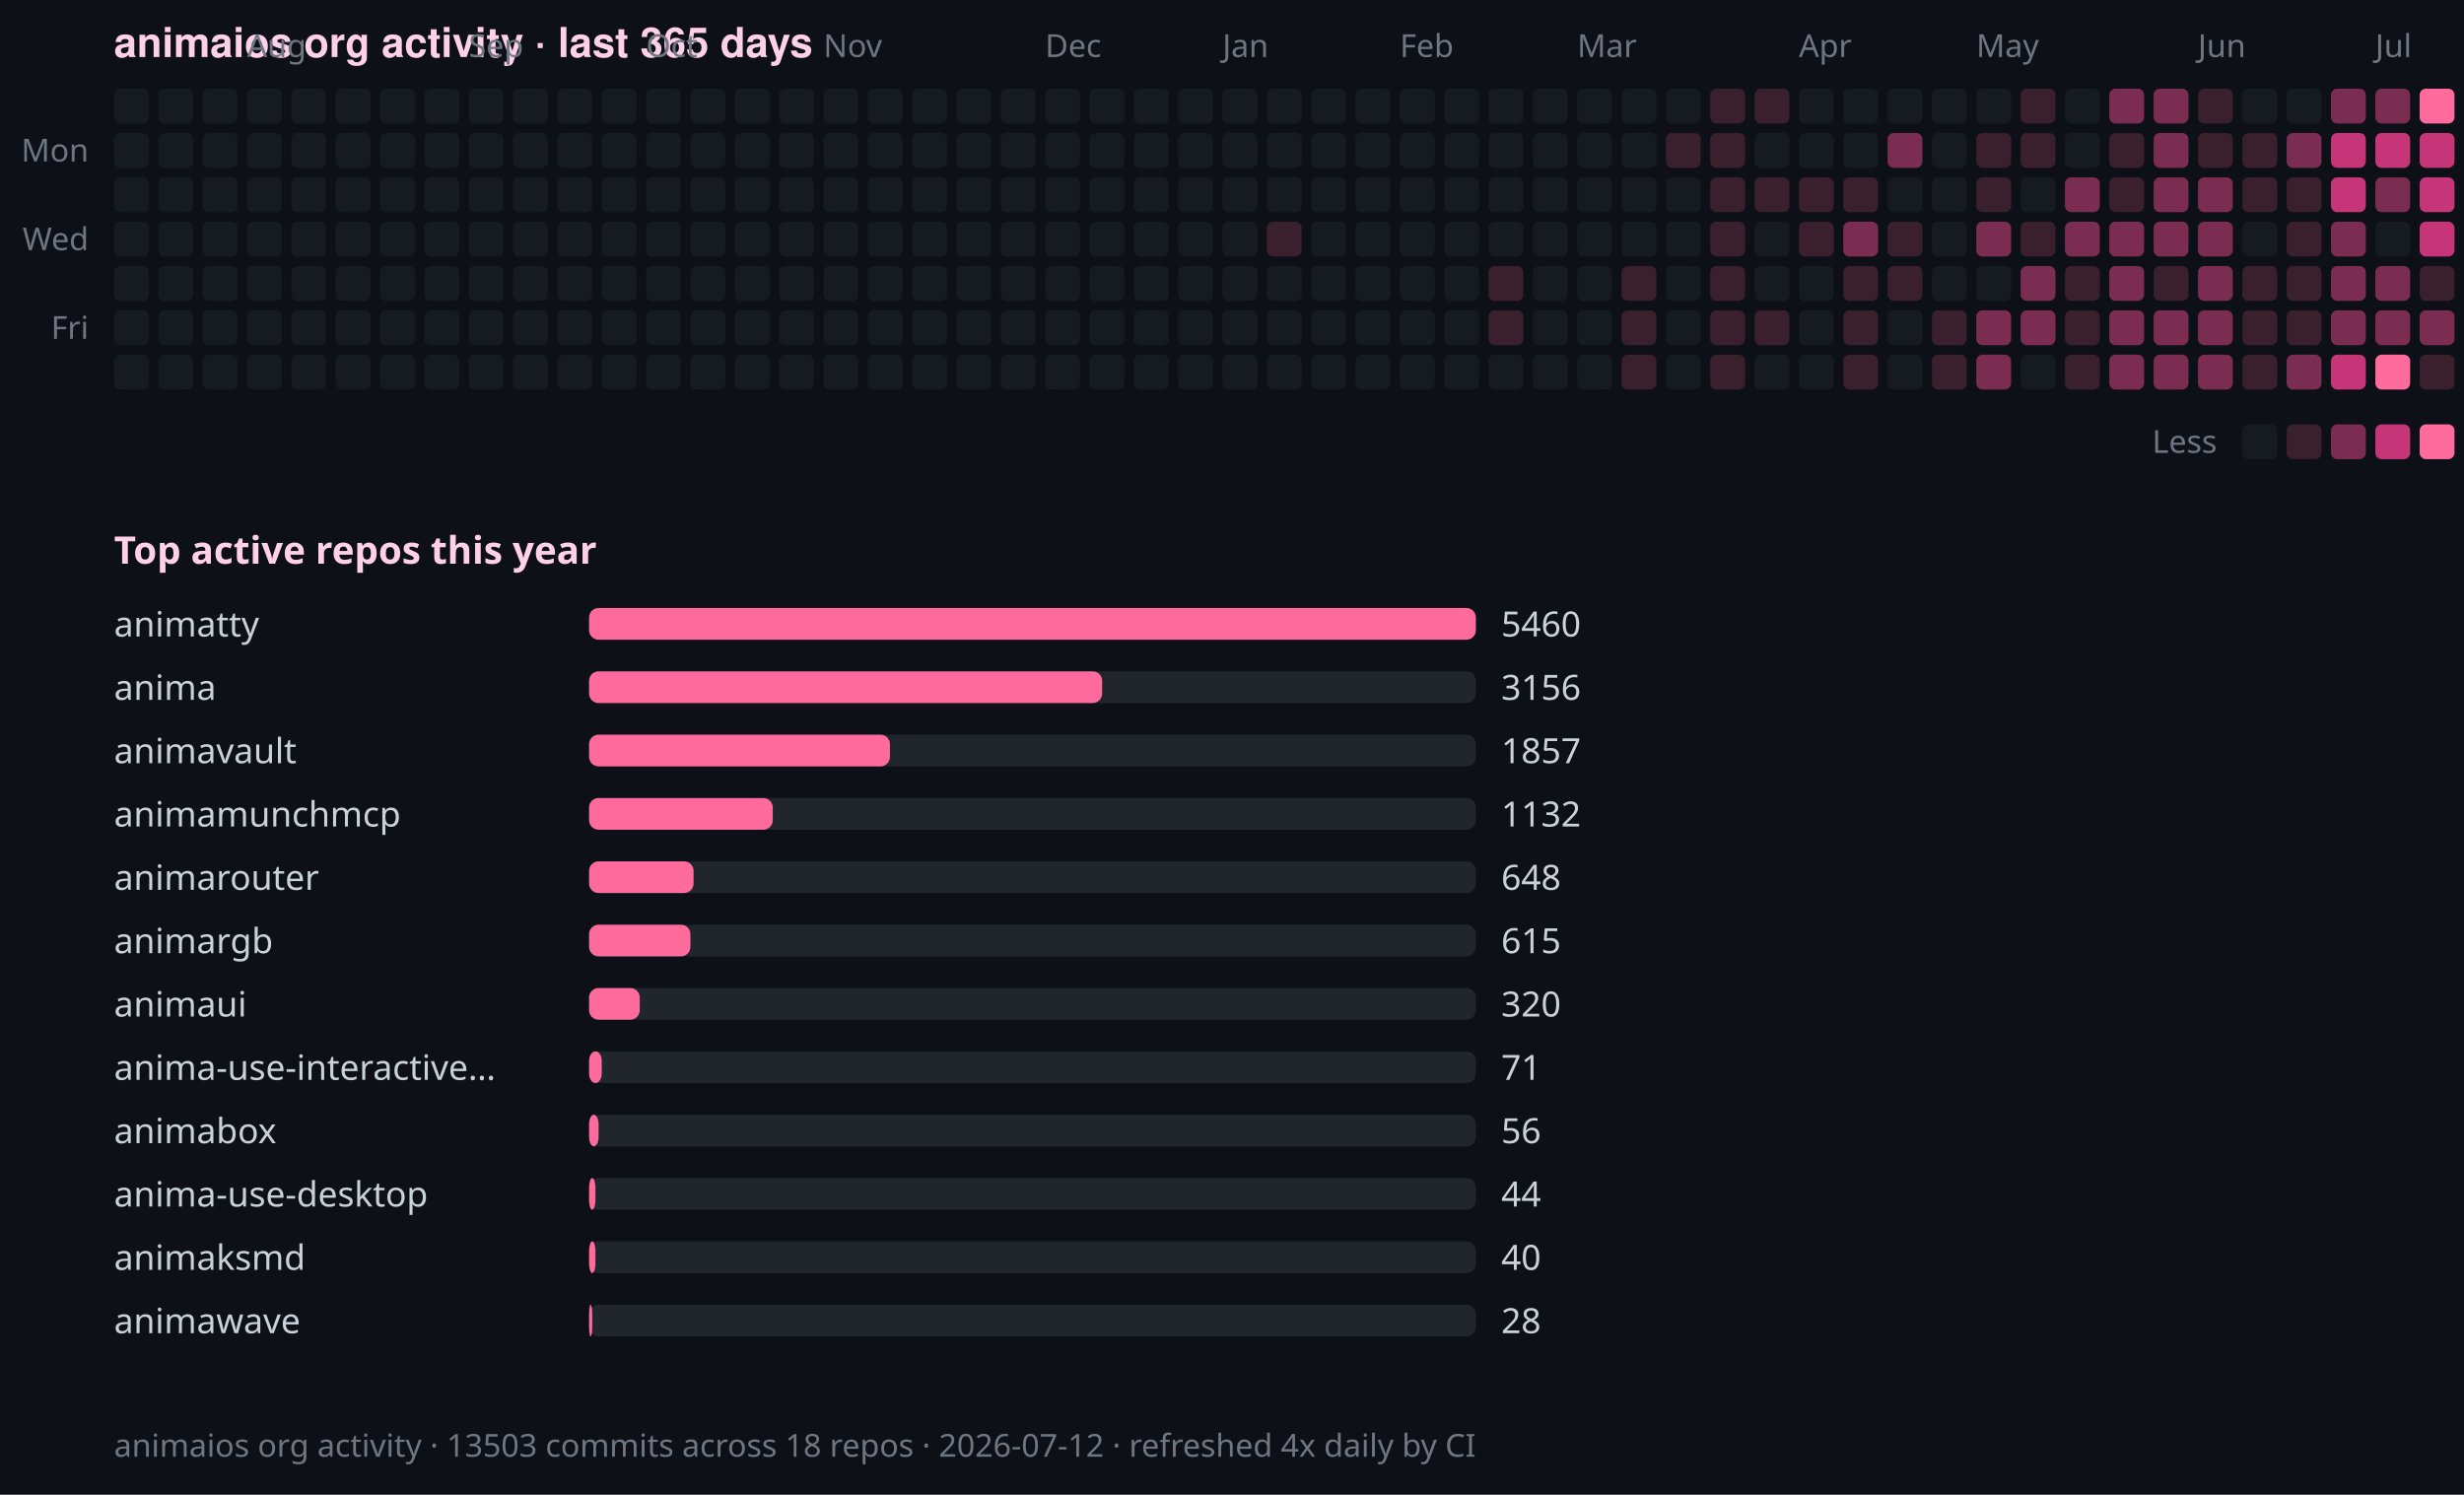
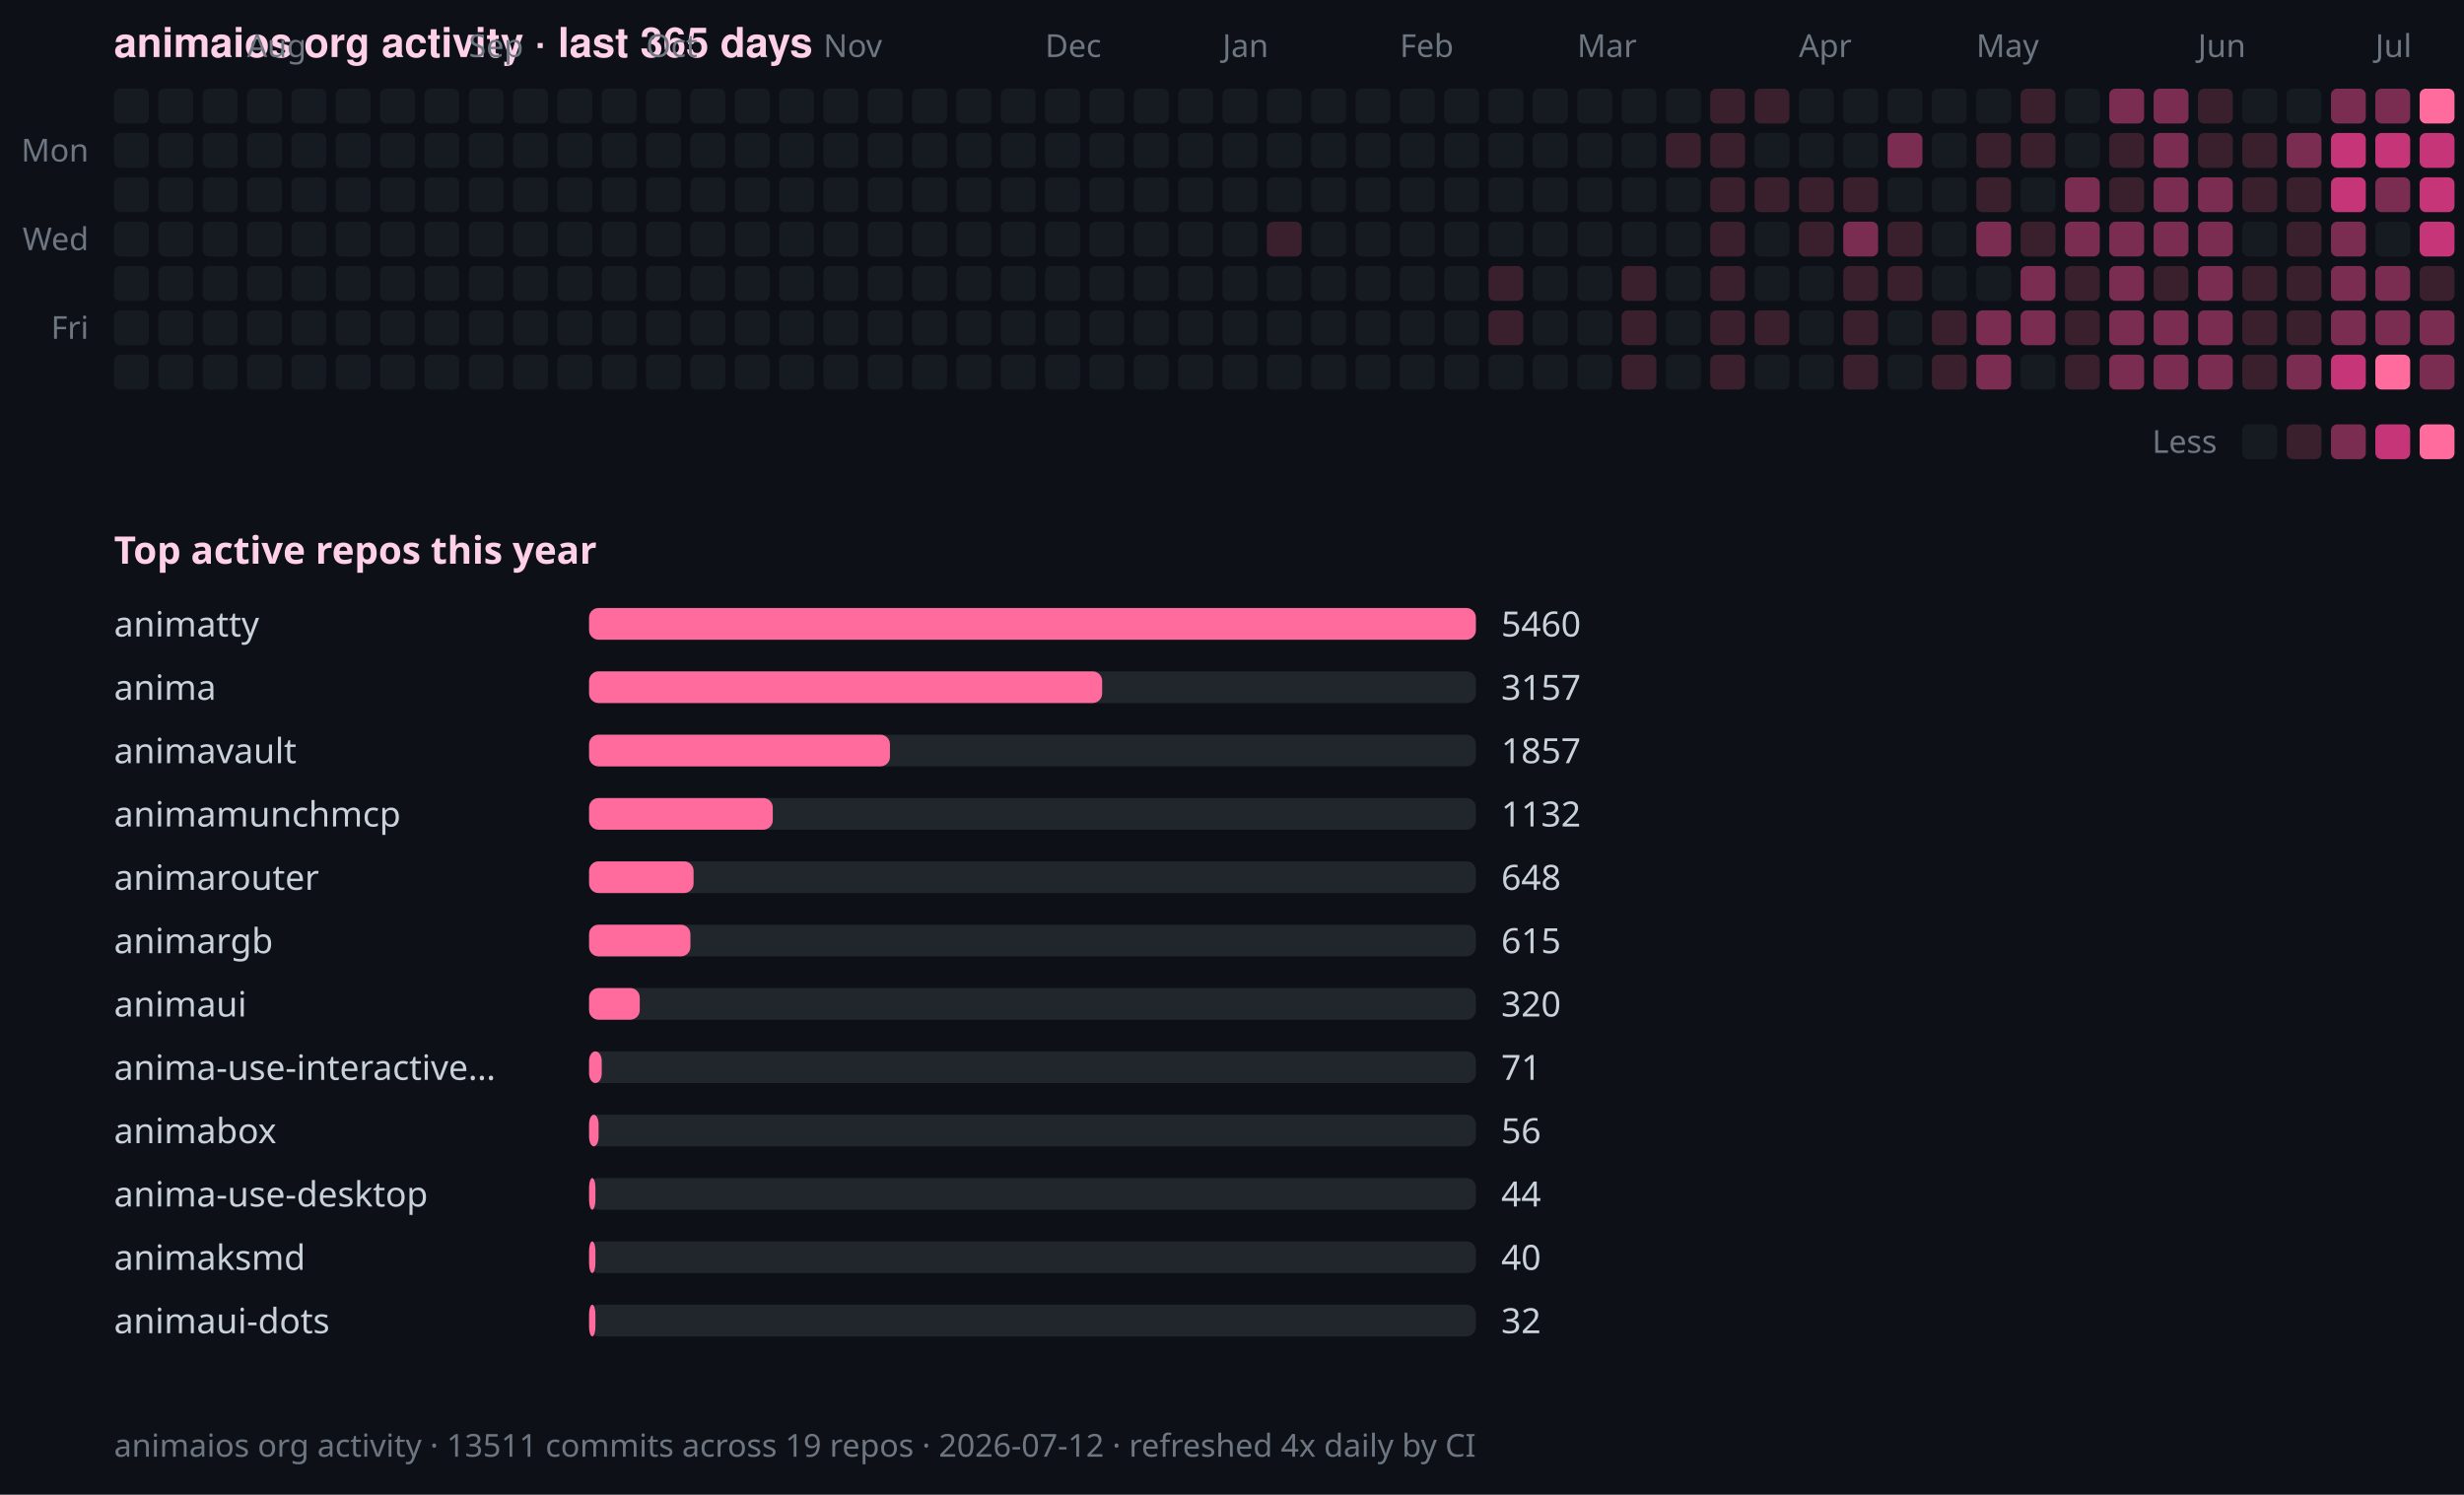
<svg xmlns="http://www.w3.org/2000/svg" width="778" height="472" viewBox="0 0 778 472" role="img" aria-label="animaios org commit activity over the last 365 days">
  <rect width="778" height="472" fill="#0d1117" />
  <text x="36" y="18" fill="#ffd1e8" font-family="-apple-system, BlinkMacSystemFont, 'Segoe UI', Helvetica, Arial, sans-serif" font-size="13" font-weight="600">animaios org activity · last 365 days</text>
  <text x="78" y="18" fill="#6e7681" font-family="ui-sans-serif, system-ui, sans-serif" font-size="10">Aug</text>
  <text x="148" y="18" fill="#6e7681" font-family="ui-sans-serif, system-ui, sans-serif" font-size="10">Sep</text>
  <text x="204" y="18" fill="#6e7681" font-family="ui-sans-serif, system-ui, sans-serif" font-size="10">Oct</text>
  <text x="260" y="18" fill="#6e7681" font-family="ui-sans-serif, system-ui, sans-serif" font-size="10">Nov</text>
  <text x="330" y="18" fill="#6e7681" font-family="ui-sans-serif, system-ui, sans-serif" font-size="10">Dec</text>
  <text x="386" y="18" fill="#6e7681" font-family="ui-sans-serif, system-ui, sans-serif" font-size="10">Jan</text>
  <text x="442" y="18" fill="#6e7681" font-family="ui-sans-serif, system-ui, sans-serif" font-size="10">Feb</text>
  <text x="498" y="18" fill="#6e7681" font-family="ui-sans-serif, system-ui, sans-serif" font-size="10">Mar</text>
  <text x="568" y="18" fill="#6e7681" font-family="ui-sans-serif, system-ui, sans-serif" font-size="10">Apr</text>
  <text x="624" y="18" fill="#6e7681" font-family="ui-sans-serif, system-ui, sans-serif" font-size="10">May</text>
  <text x="694" y="18" fill="#6e7681" font-family="ui-sans-serif, system-ui, sans-serif" font-size="10">Jun</text>
  <text x="750" y="18" fill="#6e7681" font-family="ui-sans-serif, system-ui, sans-serif" font-size="10">Jul</text>
  <text x="28" y="51" text-anchor="end" fill="#6e7681" font-family="ui-sans-serif, system-ui, sans-serif" font-size="10">Mon</text>
  <text x="28" y="79" text-anchor="end" fill="#6e7681" font-family="ui-sans-serif, system-ui, sans-serif" font-size="10">Wed</text>
  <text x="28" y="107" text-anchor="end" fill="#6e7681" font-family="ui-sans-serif, system-ui, sans-serif" font-size="10">Fri</text>
  <rect x="36" y="28" width="11" height="11" rx="2" ry="2" fill="#161b22" />
  <rect x="50" y="28" width="11" height="11" rx="2" ry="2" fill="#161b22" />
  <rect x="64" y="28" width="11" height="11" rx="2" ry="2" fill="#161b22" />
  <rect x="78" y="28" width="11" height="11" rx="2" ry="2" fill="#161b22" />
  <rect x="92" y="28" width="11" height="11" rx="2" ry="2" fill="#161b22" />
  <rect x="106" y="28" width="11" height="11" rx="2" ry="2" fill="#161b22" />
  <rect x="120" y="28" width="11" height="11" rx="2" ry="2" fill="#161b22" />
  <rect x="134" y="28" width="11" height="11" rx="2" ry="2" fill="#161b22" />
  <rect x="148" y="28" width="11" height="11" rx="2" ry="2" fill="#161b22" />
  <rect x="162" y="28" width="11" height="11" rx="2" ry="2" fill="#161b22" />
  <rect x="176" y="28" width="11" height="11" rx="2" ry="2" fill="#161b22" />
  <rect x="190" y="28" width="11" height="11" rx="2" ry="2" fill="#161b22" />
  <rect x="204" y="28" width="11" height="11" rx="2" ry="2" fill="#161b22" />
  <rect x="218" y="28" width="11" height="11" rx="2" ry="2" fill="#161b22" />
  <rect x="232" y="28" width="11" height="11" rx="2" ry="2" fill="#161b22" />
  <rect x="246" y="28" width="11" height="11" rx="2" ry="2" fill="#161b22" />
  <rect x="260" y="28" width="11" height="11" rx="2" ry="2" fill="#161b22" />
  <rect x="274" y="28" width="11" height="11" rx="2" ry="2" fill="#161b22" />
  <rect x="288" y="28" width="11" height="11" rx="2" ry="2" fill="#161b22" />
  <rect x="302" y="28" width="11" height="11" rx="2" ry="2" fill="#161b22" />
  <rect x="316" y="28" width="11" height="11" rx="2" ry="2" fill="#161b22" />
  <rect x="330" y="28" width="11" height="11" rx="2" ry="2" fill="#161b22" />
  <rect x="344" y="28" width="11" height="11" rx="2" ry="2" fill="#161b22" />
  <rect x="358" y="28" width="11" height="11" rx="2" ry="2" fill="#161b22" />
  <rect x="372" y="28" width="11" height="11" rx="2" ry="2" fill="#161b22" />
  <rect x="386" y="28" width="11" height="11" rx="2" ry="2" fill="#161b22" />
  <rect x="400" y="28" width="11" height="11" rx="2" ry="2" fill="#161b22" />
  <rect x="414" y="28" width="11" height="11" rx="2" ry="2" fill="#161b22" />
  <rect x="428" y="28" width="11" height="11" rx="2" ry="2" fill="#161b22" />
  <rect x="442" y="28" width="11" height="11" rx="2" ry="2" fill="#161b22" />
  <rect x="456" y="28" width="11" height="11" rx="2" ry="2" fill="#161b22" />
  <rect x="470" y="28" width="11" height="11" rx="2" ry="2" fill="#161b22" />
  <rect x="484" y="28" width="11" height="11" rx="2" ry="2" fill="#161b22" />
  <rect x="498" y="28" width="11" height="11" rx="2" ry="2" fill="#161b22" />
  <rect x="512" y="28" width="11" height="11" rx="2" ry="2" fill="#161b22" />
  <rect x="526" y="28" width="11" height="11" rx="2" ry="2" fill="#161b22" />
  <rect x="540" y="28" width="11" height="11" rx="2" ry="2" fill="#3a1f2d" />
  <rect x="554" y="28" width="11" height="11" rx="2" ry="2" fill="#3a1f2d" />
  <rect x="568" y="28" width="11" height="11" rx="2" ry="2" fill="#161b22" />
  <rect x="582" y="28" width="11" height="11" rx="2" ry="2" fill="#161b22" />
  <rect x="596" y="28" width="11" height="11" rx="2" ry="2" fill="#161b22" />
  <rect x="610" y="28" width="11" height="11" rx="2" ry="2" fill="#161b22" />
  <rect x="624" y="28" width="11" height="11" rx="2" ry="2" fill="#161b22" />
  <rect x="638" y="28" width="11" height="11" rx="2" ry="2" fill="#3a1f2d" />
  <rect x="652" y="28" width="11" height="11" rx="2" ry="2" fill="#161b22" />
  <rect x="666" y="28" width="11" height="11" rx="2" ry="2" fill="#7a2d51" />
  <rect x="680" y="28" width="11" height="11" rx="2" ry="2" fill="#7a2d51" />
  <rect x="694" y="28" width="11" height="11" rx="2" ry="2" fill="#3a1f2d" />
  <rect x="708" y="28" width="11" height="11" rx="2" ry="2" fill="#161b22" />
  <rect x="722" y="28" width="11" height="11" rx="2" ry="2" fill="#161b22" />
  <rect x="736" y="28" width="11" height="11" rx="2" ry="2" fill="#7a2d51" />
  <rect x="750" y="28" width="11" height="11" rx="2" ry="2" fill="#7a2d51" />
  <rect x="764" y="28" width="11" height="11" rx="2" ry="2" fill="#ff6b9d" />
  <rect x="36" y="42" width="11" height="11" rx="2" ry="2" fill="#161b22" />
  <rect x="50" y="42" width="11" height="11" rx="2" ry="2" fill="#161b22" />
  <rect x="64" y="42" width="11" height="11" rx="2" ry="2" fill="#161b22" />
  <rect x="78" y="42" width="11" height="11" rx="2" ry="2" fill="#161b22" />
  <rect x="92" y="42" width="11" height="11" rx="2" ry="2" fill="#161b22" />
  <rect x="106" y="42" width="11" height="11" rx="2" ry="2" fill="#161b22" />
  <rect x="120" y="42" width="11" height="11" rx="2" ry="2" fill="#161b22" />
  <rect x="134" y="42" width="11" height="11" rx="2" ry="2" fill="#161b22" />
  <rect x="148" y="42" width="11" height="11" rx="2" ry="2" fill="#161b22" />
  <rect x="162" y="42" width="11" height="11" rx="2" ry="2" fill="#161b22" />
  <rect x="176" y="42" width="11" height="11" rx="2" ry="2" fill="#161b22" />
  <rect x="190" y="42" width="11" height="11" rx="2" ry="2" fill="#161b22" />
  <rect x="204" y="42" width="11" height="11" rx="2" ry="2" fill="#161b22" />
  <rect x="218" y="42" width="11" height="11" rx="2" ry="2" fill="#161b22" />
  <rect x="232" y="42" width="11" height="11" rx="2" ry="2" fill="#161b22" />
  <rect x="246" y="42" width="11" height="11" rx="2" ry="2" fill="#161b22" />
  <rect x="260" y="42" width="11" height="11" rx="2" ry="2" fill="#161b22" />
  <rect x="274" y="42" width="11" height="11" rx="2" ry="2" fill="#161b22" />
  <rect x="288" y="42" width="11" height="11" rx="2" ry="2" fill="#161b22" />
  <rect x="302" y="42" width="11" height="11" rx="2" ry="2" fill="#161b22" />
  <rect x="316" y="42" width="11" height="11" rx="2" ry="2" fill="#161b22" />
  <rect x="330" y="42" width="11" height="11" rx="2" ry="2" fill="#161b22" />
  <rect x="344" y="42" width="11" height="11" rx="2" ry="2" fill="#161b22" />
  <rect x="358" y="42" width="11" height="11" rx="2" ry="2" fill="#161b22" />
  <rect x="372" y="42" width="11" height="11" rx="2" ry="2" fill="#161b22" />
  <rect x="386" y="42" width="11" height="11" rx="2" ry="2" fill="#161b22" />
  <rect x="400" y="42" width="11" height="11" rx="2" ry="2" fill="#161b22" />
  <rect x="414" y="42" width="11" height="11" rx="2" ry="2" fill="#161b22" />
  <rect x="428" y="42" width="11" height="11" rx="2" ry="2" fill="#161b22" />
  <rect x="442" y="42" width="11" height="11" rx="2" ry="2" fill="#161b22" />
  <rect x="456" y="42" width="11" height="11" rx="2" ry="2" fill="#161b22" />
  <rect x="470" y="42" width="11" height="11" rx="2" ry="2" fill="#161b22" />
  <rect x="484" y="42" width="11" height="11" rx="2" ry="2" fill="#161b22" />
  <rect x="498" y="42" width="11" height="11" rx="2" ry="2" fill="#161b22" />
  <rect x="512" y="42" width="11" height="11" rx="2" ry="2" fill="#161b22" />
  <rect x="526" y="42" width="11" height="11" rx="2" ry="2" fill="#3a1f2d" />
  <rect x="540" y="42" width="11" height="11" rx="2" ry="2" fill="#3a1f2d" />
  <rect x="554" y="42" width="11" height="11" rx="2" ry="2" fill="#161b22" />
  <rect x="568" y="42" width="11" height="11" rx="2" ry="2" fill="#161b22" />
  <rect x="582" y="42" width="11" height="11" rx="2" ry="2" fill="#161b22" />
  <rect x="596" y="42" width="11" height="11" rx="2" ry="2" fill="#7a2d51" />
  <rect x="610" y="42" width="11" height="11" rx="2" ry="2" fill="#161b22" />
  <rect x="624" y="42" width="11" height="11" rx="2" ry="2" fill="#3a1f2d" />
  <rect x="638" y="42" width="11" height="11" rx="2" ry="2" fill="#3a1f2d" />
  <rect x="652" y="42" width="11" height="11" rx="2" ry="2" fill="#161b22" />
  <rect x="666" y="42" width="11" height="11" rx="2" ry="2" fill="#3a1f2d" />
  <rect x="680" y="42" width="11" height="11" rx="2" ry="2" fill="#7a2d51" />
  <rect x="694" y="42" width="11" height="11" rx="2" ry="2" fill="#3a1f2d" />
  <rect x="708" y="42" width="11" height="11" rx="2" ry="2" fill="#3a1f2d" />
  <rect x="722" y="42" width="11" height="11" rx="2" ry="2" fill="#7a2d51" />
  <rect x="736" y="42" width="11" height="11" rx="2" ry="2" fill="#c63578" />
  <rect x="750" y="42" width="11" height="11" rx="2" ry="2" fill="#c63578" />
  <rect x="764" y="42" width="11" height="11" rx="2" ry="2" fill="#c63578" />
  <rect x="36" y="56" width="11" height="11" rx="2" ry="2" fill="#161b22" />
  <rect x="50" y="56" width="11" height="11" rx="2" ry="2" fill="#161b22" />
  <rect x="64" y="56" width="11" height="11" rx="2" ry="2" fill="#161b22" />
  <rect x="78" y="56" width="11" height="11" rx="2" ry="2" fill="#161b22" />
  <rect x="92" y="56" width="11" height="11" rx="2" ry="2" fill="#161b22" />
  <rect x="106" y="56" width="11" height="11" rx="2" ry="2" fill="#161b22" />
  <rect x="120" y="56" width="11" height="11" rx="2" ry="2" fill="#161b22" />
  <rect x="134" y="56" width="11" height="11" rx="2" ry="2" fill="#161b22" />
  <rect x="148" y="56" width="11" height="11" rx="2" ry="2" fill="#161b22" />
  <rect x="162" y="56" width="11" height="11" rx="2" ry="2" fill="#161b22" />
  <rect x="176" y="56" width="11" height="11" rx="2" ry="2" fill="#161b22" />
  <rect x="190" y="56" width="11" height="11" rx="2" ry="2" fill="#161b22" />
  <rect x="204" y="56" width="11" height="11" rx="2" ry="2" fill="#161b22" />
  <rect x="218" y="56" width="11" height="11" rx="2" ry="2" fill="#161b22" />
  <rect x="232" y="56" width="11" height="11" rx="2" ry="2" fill="#161b22" />
  <rect x="246" y="56" width="11" height="11" rx="2" ry="2" fill="#161b22" />
  <rect x="260" y="56" width="11" height="11" rx="2" ry="2" fill="#161b22" />
  <rect x="274" y="56" width="11" height="11" rx="2" ry="2" fill="#161b22" />
  <rect x="288" y="56" width="11" height="11" rx="2" ry="2" fill="#161b22" />
  <rect x="302" y="56" width="11" height="11" rx="2" ry="2" fill="#161b22" />
  <rect x="316" y="56" width="11" height="11" rx="2" ry="2" fill="#161b22" />
  <rect x="330" y="56" width="11" height="11" rx="2" ry="2" fill="#161b22" />
  <rect x="344" y="56" width="11" height="11" rx="2" ry="2" fill="#161b22" />
  <rect x="358" y="56" width="11" height="11" rx="2" ry="2" fill="#161b22" />
  <rect x="372" y="56" width="11" height="11" rx="2" ry="2" fill="#161b22" />
  <rect x="386" y="56" width="11" height="11" rx="2" ry="2" fill="#161b22" />
  <rect x="400" y="56" width="11" height="11" rx="2" ry="2" fill="#161b22" />
  <rect x="414" y="56" width="11" height="11" rx="2" ry="2" fill="#161b22" />
  <rect x="428" y="56" width="11" height="11" rx="2" ry="2" fill="#161b22" />
  <rect x="442" y="56" width="11" height="11" rx="2" ry="2" fill="#161b22" />
  <rect x="456" y="56" width="11" height="11" rx="2" ry="2" fill="#161b22" />
  <rect x="470" y="56" width="11" height="11" rx="2" ry="2" fill="#161b22" />
  <rect x="484" y="56" width="11" height="11" rx="2" ry="2" fill="#161b22" />
  <rect x="498" y="56" width="11" height="11" rx="2" ry="2" fill="#161b22" />
  <rect x="512" y="56" width="11" height="11" rx="2" ry="2" fill="#161b22" />
  <rect x="526" y="56" width="11" height="11" rx="2" ry="2" fill="#161b22" />
  <rect x="540" y="56" width="11" height="11" rx="2" ry="2" fill="#3a1f2d" />
  <rect x="554" y="56" width="11" height="11" rx="2" ry="2" fill="#3a1f2d" />
  <rect x="568" y="56" width="11" height="11" rx="2" ry="2" fill="#3a1f2d" />
  <rect x="582" y="56" width="11" height="11" rx="2" ry="2" fill="#3a1f2d" />
  <rect x="596" y="56" width="11" height="11" rx="2" ry="2" fill="#161b22" />
  <rect x="610" y="56" width="11" height="11" rx="2" ry="2" fill="#161b22" />
  <rect x="624" y="56" width="11" height="11" rx="2" ry="2" fill="#3a1f2d" />
  <rect x="638" y="56" width="11" height="11" rx="2" ry="2" fill="#161b22" />
  <rect x="652" y="56" width="11" height="11" rx="2" ry="2" fill="#7a2d51" />
  <rect x="666" y="56" width="11" height="11" rx="2" ry="2" fill="#3a1f2d" />
  <rect x="680" y="56" width="11" height="11" rx="2" ry="2" fill="#7a2d51" />
  <rect x="694" y="56" width="11" height="11" rx="2" ry="2" fill="#7a2d51" />
  <rect x="708" y="56" width="11" height="11" rx="2" ry="2" fill="#3a1f2d" />
  <rect x="722" y="56" width="11" height="11" rx="2" ry="2" fill="#3a1f2d" />
  <rect x="736" y="56" width="11" height="11" rx="2" ry="2" fill="#c63578" />
  <rect x="750" y="56" width="11" height="11" rx="2" ry="2" fill="#7a2d51" />
  <rect x="764" y="56" width="11" height="11" rx="2" ry="2" fill="#c63578" />
  <rect x="36" y="70" width="11" height="11" rx="2" ry="2" fill="#161b22" />
  <rect x="50" y="70" width="11" height="11" rx="2" ry="2" fill="#161b22" />
  <rect x="64" y="70" width="11" height="11" rx="2" ry="2" fill="#161b22" />
  <rect x="78" y="70" width="11" height="11" rx="2" ry="2" fill="#161b22" />
  <rect x="92" y="70" width="11" height="11" rx="2" ry="2" fill="#161b22" />
  <rect x="106" y="70" width="11" height="11" rx="2" ry="2" fill="#161b22" />
  <rect x="120" y="70" width="11" height="11" rx="2" ry="2" fill="#161b22" />
  <rect x="134" y="70" width="11" height="11" rx="2" ry="2" fill="#161b22" />
  <rect x="148" y="70" width="11" height="11" rx="2" ry="2" fill="#161b22" />
  <rect x="162" y="70" width="11" height="11" rx="2" ry="2" fill="#161b22" />
  <rect x="176" y="70" width="11" height="11" rx="2" ry="2" fill="#161b22" />
  <rect x="190" y="70" width="11" height="11" rx="2" ry="2" fill="#161b22" />
  <rect x="204" y="70" width="11" height="11" rx="2" ry="2" fill="#161b22" />
  <rect x="218" y="70" width="11" height="11" rx="2" ry="2" fill="#161b22" />
  <rect x="232" y="70" width="11" height="11" rx="2" ry="2" fill="#161b22" />
  <rect x="246" y="70" width="11" height="11" rx="2" ry="2" fill="#161b22" />
  <rect x="260" y="70" width="11" height="11" rx="2" ry="2" fill="#161b22" />
  <rect x="274" y="70" width="11" height="11" rx="2" ry="2" fill="#161b22" />
  <rect x="288" y="70" width="11" height="11" rx="2" ry="2" fill="#161b22" />
  <rect x="302" y="70" width="11" height="11" rx="2" ry="2" fill="#161b22" />
  <rect x="316" y="70" width="11" height="11" rx="2" ry="2" fill="#161b22" />
  <rect x="330" y="70" width="11" height="11" rx="2" ry="2" fill="#161b22" />
  <rect x="344" y="70" width="11" height="11" rx="2" ry="2" fill="#161b22" />
  <rect x="358" y="70" width="11" height="11" rx="2" ry="2" fill="#161b22" />
  <rect x="372" y="70" width="11" height="11" rx="2" ry="2" fill="#161b22" />
  <rect x="386" y="70" width="11" height="11" rx="2" ry="2" fill="#161b22" />
  <rect x="400" y="70" width="11" height="11" rx="2" ry="2" fill="#3a1f2d" />
  <rect x="414" y="70" width="11" height="11" rx="2" ry="2" fill="#161b22" />
  <rect x="428" y="70" width="11" height="11" rx="2" ry="2" fill="#161b22" />
  <rect x="442" y="70" width="11" height="11" rx="2" ry="2" fill="#161b22" />
  <rect x="456" y="70" width="11" height="11" rx="2" ry="2" fill="#161b22" />
  <rect x="470" y="70" width="11" height="11" rx="2" ry="2" fill="#161b22" />
  <rect x="484" y="70" width="11" height="11" rx="2" ry="2" fill="#161b22" />
  <rect x="498" y="70" width="11" height="11" rx="2" ry="2" fill="#161b22" />
  <rect x="512" y="70" width="11" height="11" rx="2" ry="2" fill="#161b22" />
  <rect x="526" y="70" width="11" height="11" rx="2" ry="2" fill="#161b22" />
  <rect x="540" y="70" width="11" height="11" rx="2" ry="2" fill="#3a1f2d" />
  <rect x="554" y="70" width="11" height="11" rx="2" ry="2" fill="#161b22" />
  <rect x="568" y="70" width="11" height="11" rx="2" ry="2" fill="#3a1f2d" />
  <rect x="582" y="70" width="11" height="11" rx="2" ry="2" fill="#7a2d51" />
  <rect x="596" y="70" width="11" height="11" rx="2" ry="2" fill="#3a1f2d" />
  <rect x="610" y="70" width="11" height="11" rx="2" ry="2" fill="#161b22" />
  <rect x="624" y="70" width="11" height="11" rx="2" ry="2" fill="#7a2d51" />
  <rect x="638" y="70" width="11" height="11" rx="2" ry="2" fill="#3a1f2d" />
  <rect x="652" y="70" width="11" height="11" rx="2" ry="2" fill="#7a2d51" />
  <rect x="666" y="70" width="11" height="11" rx="2" ry="2" fill="#7a2d51" />
  <rect x="680" y="70" width="11" height="11" rx="2" ry="2" fill="#7a2d51" />
  <rect x="694" y="70" width="11" height="11" rx="2" ry="2" fill="#7a2d51" />
  <rect x="708" y="70" width="11" height="11" rx="2" ry="2" fill="#161b22" />
  <rect x="722" y="70" width="11" height="11" rx="2" ry="2" fill="#3a1f2d" />
  <rect x="736" y="70" width="11" height="11" rx="2" ry="2" fill="#7a2d51" />
  <rect x="750" y="70" width="11" height="11" rx="2" ry="2" fill="#161b22" />
  <rect x="764" y="70" width="11" height="11" rx="2" ry="2" fill="#c63578" />
  <rect x="36" y="84" width="11" height="11" rx="2" ry="2" fill="#161b22" />
  <rect x="50" y="84" width="11" height="11" rx="2" ry="2" fill="#161b22" />
  <rect x="64" y="84" width="11" height="11" rx="2" ry="2" fill="#161b22" />
  <rect x="78" y="84" width="11" height="11" rx="2" ry="2" fill="#161b22" />
  <rect x="92" y="84" width="11" height="11" rx="2" ry="2" fill="#161b22" />
  <rect x="106" y="84" width="11" height="11" rx="2" ry="2" fill="#161b22" />
  <rect x="120" y="84" width="11" height="11" rx="2" ry="2" fill="#161b22" />
  <rect x="134" y="84" width="11" height="11" rx="2" ry="2" fill="#161b22" />
  <rect x="148" y="84" width="11" height="11" rx="2" ry="2" fill="#161b22" />
  <rect x="162" y="84" width="11" height="11" rx="2" ry="2" fill="#161b22" />
  <rect x="176" y="84" width="11" height="11" rx="2" ry="2" fill="#161b22" />
  <rect x="190" y="84" width="11" height="11" rx="2" ry="2" fill="#161b22" />
  <rect x="204" y="84" width="11" height="11" rx="2" ry="2" fill="#161b22" />
  <rect x="218" y="84" width="11" height="11" rx="2" ry="2" fill="#161b22" />
  <rect x="232" y="84" width="11" height="11" rx="2" ry="2" fill="#161b22" />
  <rect x="246" y="84" width="11" height="11" rx="2" ry="2" fill="#161b22" />
  <rect x="260" y="84" width="11" height="11" rx="2" ry="2" fill="#161b22" />
  <rect x="274" y="84" width="11" height="11" rx="2" ry="2" fill="#161b22" />
  <rect x="288" y="84" width="11" height="11" rx="2" ry="2" fill="#161b22" />
  <rect x="302" y="84" width="11" height="11" rx="2" ry="2" fill="#161b22" />
  <rect x="316" y="84" width="11" height="11" rx="2" ry="2" fill="#161b22" />
  <rect x="330" y="84" width="11" height="11" rx="2" ry="2" fill="#161b22" />
  <rect x="344" y="84" width="11" height="11" rx="2" ry="2" fill="#161b22" />
  <rect x="358" y="84" width="11" height="11" rx="2" ry="2" fill="#161b22" />
  <rect x="372" y="84" width="11" height="11" rx="2" ry="2" fill="#161b22" />
  <rect x="386" y="84" width="11" height="11" rx="2" ry="2" fill="#161b22" />
  <rect x="400" y="84" width="11" height="11" rx="2" ry="2" fill="#161b22" />
  <rect x="414" y="84" width="11" height="11" rx="2" ry="2" fill="#161b22" />
  <rect x="428" y="84" width="11" height="11" rx="2" ry="2" fill="#161b22" />
  <rect x="442" y="84" width="11" height="11" rx="2" ry="2" fill="#161b22" />
  <rect x="456" y="84" width="11" height="11" rx="2" ry="2" fill="#161b22" />
  <rect x="470" y="84" width="11" height="11" rx="2" ry="2" fill="#3a1f2d" />
  <rect x="484" y="84" width="11" height="11" rx="2" ry="2" fill="#161b22" />
  <rect x="498" y="84" width="11" height="11" rx="2" ry="2" fill="#161b22" />
  <rect x="512" y="84" width="11" height="11" rx="2" ry="2" fill="#3a1f2d" />
  <rect x="526" y="84" width="11" height="11" rx="2" ry="2" fill="#161b22" />
  <rect x="540" y="84" width="11" height="11" rx="2" ry="2" fill="#3a1f2d" />
  <rect x="554" y="84" width="11" height="11" rx="2" ry="2" fill="#161b22" />
  <rect x="568" y="84" width="11" height="11" rx="2" ry="2" fill="#161b22" />
  <rect x="582" y="84" width="11" height="11" rx="2" ry="2" fill="#3a1f2d" />
  <rect x="596" y="84" width="11" height="11" rx="2" ry="2" fill="#3a1f2d" />
  <rect x="610" y="84" width="11" height="11" rx="2" ry="2" fill="#161b22" />
  <rect x="624" y="84" width="11" height="11" rx="2" ry="2" fill="#161b22" />
  <rect x="638" y="84" width="11" height="11" rx="2" ry="2" fill="#7a2d51" />
  <rect x="652" y="84" width="11" height="11" rx="2" ry="2" fill="#3a1f2d" />
  <rect x="666" y="84" width="11" height="11" rx="2" ry="2" fill="#7a2d51" />
  <rect x="680" y="84" width="11" height="11" rx="2" ry="2" fill="#3a1f2d" />
  <rect x="694" y="84" width="11" height="11" rx="2" ry="2" fill="#7a2d51" />
  <rect x="708" y="84" width="11" height="11" rx="2" ry="2" fill="#3a1f2d" />
  <rect x="722" y="84" width="11" height="11" rx="2" ry="2" fill="#3a1f2d" />
  <rect x="736" y="84" width="11" height="11" rx="2" ry="2" fill="#7a2d51" />
  <rect x="750" y="84" width="11" height="11" rx="2" ry="2" fill="#7a2d51" />
  <rect x="764" y="84" width="11" height="11" rx="2" ry="2" fill="#3a1f2d" />
  <rect x="36" y="98" width="11" height="11" rx="2" ry="2" fill="#161b22" />
  <rect x="50" y="98" width="11" height="11" rx="2" ry="2" fill="#161b22" />
  <rect x="64" y="98" width="11" height="11" rx="2" ry="2" fill="#161b22" />
  <rect x="78" y="98" width="11" height="11" rx="2" ry="2" fill="#161b22" />
  <rect x="92" y="98" width="11" height="11" rx="2" ry="2" fill="#161b22" />
  <rect x="106" y="98" width="11" height="11" rx="2" ry="2" fill="#161b22" />
  <rect x="120" y="98" width="11" height="11" rx="2" ry="2" fill="#161b22" />
  <rect x="134" y="98" width="11" height="11" rx="2" ry="2" fill="#161b22" />
  <rect x="148" y="98" width="11" height="11" rx="2" ry="2" fill="#161b22" />
  <rect x="162" y="98" width="11" height="11" rx="2" ry="2" fill="#161b22" />
  <rect x="176" y="98" width="11" height="11" rx="2" ry="2" fill="#161b22" />
  <rect x="190" y="98" width="11" height="11" rx="2" ry="2" fill="#161b22" />
  <rect x="204" y="98" width="11" height="11" rx="2" ry="2" fill="#161b22" />
  <rect x="218" y="98" width="11" height="11" rx="2" ry="2" fill="#161b22" />
  <rect x="232" y="98" width="11" height="11" rx="2" ry="2" fill="#161b22" />
  <rect x="246" y="98" width="11" height="11" rx="2" ry="2" fill="#161b22" />
  <rect x="260" y="98" width="11" height="11" rx="2" ry="2" fill="#161b22" />
  <rect x="274" y="98" width="11" height="11" rx="2" ry="2" fill="#161b22" />
  <rect x="288" y="98" width="11" height="11" rx="2" ry="2" fill="#161b22" />
  <rect x="302" y="98" width="11" height="11" rx="2" ry="2" fill="#161b22" />
  <rect x="316" y="98" width="11" height="11" rx="2" ry="2" fill="#161b22" />
  <rect x="330" y="98" width="11" height="11" rx="2" ry="2" fill="#161b22" />
  <rect x="344" y="98" width="11" height="11" rx="2" ry="2" fill="#161b22" />
  <rect x="358" y="98" width="11" height="11" rx="2" ry="2" fill="#161b22" />
  <rect x="372" y="98" width="11" height="11" rx="2" ry="2" fill="#161b22" />
  <rect x="386" y="98" width="11" height="11" rx="2" ry="2" fill="#161b22" />
  <rect x="400" y="98" width="11" height="11" rx="2" ry="2" fill="#161b22" />
  <rect x="414" y="98" width="11" height="11" rx="2" ry="2" fill="#161b22" />
  <rect x="428" y="98" width="11" height="11" rx="2" ry="2" fill="#161b22" />
  <rect x="442" y="98" width="11" height="11" rx="2" ry="2" fill="#161b22" />
  <rect x="456" y="98" width="11" height="11" rx="2" ry="2" fill="#161b22" />
  <rect x="470" y="98" width="11" height="11" rx="2" ry="2" fill="#3a1f2d" />
  <rect x="484" y="98" width="11" height="11" rx="2" ry="2" fill="#161b22" />
  <rect x="498" y="98" width="11" height="11" rx="2" ry="2" fill="#161b22" />
  <rect x="512" y="98" width="11" height="11" rx="2" ry="2" fill="#3a1f2d" />
  <rect x="526" y="98" width="11" height="11" rx="2" ry="2" fill="#161b22" />
  <rect x="540" y="98" width="11" height="11" rx="2" ry="2" fill="#3a1f2d" />
  <rect x="554" y="98" width="11" height="11" rx="2" ry="2" fill="#3a1f2d" />
  <rect x="568" y="98" width="11" height="11" rx="2" ry="2" fill="#161b22" />
  <rect x="582" y="98" width="11" height="11" rx="2" ry="2" fill="#3a1f2d" />
  <rect x="596" y="98" width="11" height="11" rx="2" ry="2" fill="#161b22" />
  <rect x="610" y="98" width="11" height="11" rx="2" ry="2" fill="#3a1f2d" />
  <rect x="624" y="98" width="11" height="11" rx="2" ry="2" fill="#7a2d51" />
  <rect x="638" y="98" width="11" height="11" rx="2" ry="2" fill="#7a2d51" />
  <rect x="652" y="98" width="11" height="11" rx="2" ry="2" fill="#3a1f2d" />
  <rect x="666" y="98" width="11" height="11" rx="2" ry="2" fill="#7a2d51" />
  <rect x="680" y="98" width="11" height="11" rx="2" ry="2" fill="#7a2d51" />
  <rect x="694" y="98" width="11" height="11" rx="2" ry="2" fill="#7a2d51" />
  <rect x="708" y="98" width="11" height="11" rx="2" ry="2" fill="#3a1f2d" />
  <rect x="722" y="98" width="11" height="11" rx="2" ry="2" fill="#3a1f2d" />
  <rect x="736" y="98" width="11" height="11" rx="2" ry="2" fill="#7a2d51" />
  <rect x="750" y="98" width="11" height="11" rx="2" ry="2" fill="#7a2d51" />
  <rect x="764" y="98" width="11" height="11" rx="2" ry="2" fill="#7a2d51" />
  <rect x="36" y="112" width="11" height="11" rx="2" ry="2" fill="#161b22" />
  <rect x="50" y="112" width="11" height="11" rx="2" ry="2" fill="#161b22" />
  <rect x="64" y="112" width="11" height="11" rx="2" ry="2" fill="#161b22" />
  <rect x="78" y="112" width="11" height="11" rx="2" ry="2" fill="#161b22" />
  <rect x="92" y="112" width="11" height="11" rx="2" ry="2" fill="#161b22" />
  <rect x="106" y="112" width="11" height="11" rx="2" ry="2" fill="#161b22" />
  <rect x="120" y="112" width="11" height="11" rx="2" ry="2" fill="#161b22" />
  <rect x="134" y="112" width="11" height="11" rx="2" ry="2" fill="#161b22" />
  <rect x="148" y="112" width="11" height="11" rx="2" ry="2" fill="#161b22" />
  <rect x="162" y="112" width="11" height="11" rx="2" ry="2" fill="#161b22" />
  <rect x="176" y="112" width="11" height="11" rx="2" ry="2" fill="#161b22" />
  <rect x="190" y="112" width="11" height="11" rx="2" ry="2" fill="#161b22" />
  <rect x="204" y="112" width="11" height="11" rx="2" ry="2" fill="#161b22" />
  <rect x="218" y="112" width="11" height="11" rx="2" ry="2" fill="#161b22" />
  <rect x="232" y="112" width="11" height="11" rx="2" ry="2" fill="#161b22" />
  <rect x="246" y="112" width="11" height="11" rx="2" ry="2" fill="#161b22" />
  <rect x="260" y="112" width="11" height="11" rx="2" ry="2" fill="#161b22" />
  <rect x="274" y="112" width="11" height="11" rx="2" ry="2" fill="#161b22" />
  <rect x="288" y="112" width="11" height="11" rx="2" ry="2" fill="#161b22" />
  <rect x="302" y="112" width="11" height="11" rx="2" ry="2" fill="#161b22" />
  <rect x="316" y="112" width="11" height="11" rx="2" ry="2" fill="#161b22" />
  <rect x="330" y="112" width="11" height="11" rx="2" ry="2" fill="#161b22" />
  <rect x="344" y="112" width="11" height="11" rx="2" ry="2" fill="#161b22" />
  <rect x="358" y="112" width="11" height="11" rx="2" ry="2" fill="#161b22" />
  <rect x="372" y="112" width="11" height="11" rx="2" ry="2" fill="#161b22" />
  <rect x="386" y="112" width="11" height="11" rx="2" ry="2" fill="#161b22" />
  <rect x="400" y="112" width="11" height="11" rx="2" ry="2" fill="#161b22" />
  <rect x="414" y="112" width="11" height="11" rx="2" ry="2" fill="#161b22" />
  <rect x="428" y="112" width="11" height="11" rx="2" ry="2" fill="#161b22" />
  <rect x="442" y="112" width="11" height="11" rx="2" ry="2" fill="#161b22" />
  <rect x="456" y="112" width="11" height="11" rx="2" ry="2" fill="#161b22" />
  <rect x="470" y="112" width="11" height="11" rx="2" ry="2" fill="#161b22" />
  <rect x="484" y="112" width="11" height="11" rx="2" ry="2" fill="#161b22" />
  <rect x="498" y="112" width="11" height="11" rx="2" ry="2" fill="#161b22" />
  <rect x="512" y="112" width="11" height="11" rx="2" ry="2" fill="#3a1f2d" />
  <rect x="526" y="112" width="11" height="11" rx="2" ry="2" fill="#161b22" />
  <rect x="540" y="112" width="11" height="11" rx="2" ry="2" fill="#3a1f2d" />
  <rect x="554" y="112" width="11" height="11" rx="2" ry="2" fill="#161b22" />
  <rect x="568" y="112" width="11" height="11" rx="2" ry="2" fill="#161b22" />
  <rect x="582" y="112" width="11" height="11" rx="2" ry="2" fill="#3a1f2d" />
  <rect x="596" y="112" width="11" height="11" rx="2" ry="2" fill="#161b22" />
  <rect x="610" y="112" width="11" height="11" rx="2" ry="2" fill="#3a1f2d" />
  <rect x="624" y="112" width="11" height="11" rx="2" ry="2" fill="#7a2d51" />
  <rect x="638" y="112" width="11" height="11" rx="2" ry="2" fill="#161b22" />
  <rect x="652" y="112" width="11" height="11" rx="2" ry="2" fill="#3a1f2d" />
  <rect x="666" y="112" width="11" height="11" rx="2" ry="2" fill="#7a2d51" />
  <rect x="680" y="112" width="11" height="11" rx="2" ry="2" fill="#7a2d51" />
  <rect x="694" y="112" width="11" height="11" rx="2" ry="2" fill="#7a2d51" />
  <rect x="708" y="112" width="11" height="11" rx="2" ry="2" fill="#3a1f2d" />
  <rect x="722" y="112" width="11" height="11" rx="2" ry="2" fill="#7a2d51" />
  <rect x="736" y="112" width="11" height="11" rx="2" ry="2" fill="#c63578" />
  <rect x="750" y="112" width="11" height="11" rx="2" ry="2" fill="#ff6b9d" />
-   <rect x="764" y="112" width="11" height="11" rx="2" ry="2" fill="#3a1f2d" />
+   <rect x="764" y="112" width="11" height="11" rx="2" ry="2" fill="#7a2d51" />
  <text x="700" y="143" text-anchor="end" fill="#6e7681" font-family="ui-sans-serif, system-ui, sans-serif" font-size="10">Less</text>
  <rect x="708" y="134" width="11" height="11" rx="2" ry="2" fill="#161b22" />
  <rect x="722" y="134" width="11" height="11" rx="2" ry="2" fill="#3a1f2d" />
  <rect x="736" y="134" width="11" height="11" rx="2" ry="2" fill="#7a2d51" />
  <rect x="750" y="134" width="11" height="11" rx="2" ry="2" fill="#c63578" />
  <rect x="764" y="134" width="11" height="11" rx="2" ry="2" fill="#ff6b9d" />
  <text x="782" y="143" fill="#6e7681" font-family="ui-sans-serif, system-ui, sans-serif" font-size="10">More</text>
  <text x="36" y="178" fill="#ffd1e8" font-family="ui-sans-serif, system-ui, sans-serif" font-size="12" font-weight="600">Top active repos this year</text>
  <rect x="186" y="192" width="280" height="10" rx="3" ry="3" fill="#21262d" />
  <rect x="186" y="192" width="280" height="10" rx="3" ry="3" fill="#ff6b9d" />
  <text x="474" y="201" fill="#c9d1d9" font-family="ui-sans-serif, system-ui, sans-serif" font-size="11">5460</text>
  <text x="36" y="201" fill="#c9d1d9" font-family="ui-sans-serif, system-ui, sans-serif" font-size="11">animatty</text>
  <rect x="186" y="212" width="280" height="10" rx="3" ry="3" fill="#21262d" />
  <rect x="186" y="212" width="162" height="10" rx="3" ry="3" fill="#ff6b9d" />
-   <text x="474" y="221" fill="#c9d1d9" font-family="ui-sans-serif, system-ui, sans-serif" font-size="11">3156</text>
+   <text x="474" y="221" fill="#c9d1d9" font-family="ui-sans-serif, system-ui, sans-serif" font-size="11">3157</text>
  <text x="36" y="221" fill="#c9d1d9" font-family="ui-sans-serif, system-ui, sans-serif" font-size="11">anima</text>
  <rect x="186" y="232" width="280" height="10" rx="3" ry="3" fill="#21262d" />
  <rect x="186" y="232" width="95" height="10" rx="3" ry="3" fill="#ff6b9d" />
  <text x="474" y="241" fill="#c9d1d9" font-family="ui-sans-serif, system-ui, sans-serif" font-size="11">1857</text>
  <text x="36" y="241" fill="#c9d1d9" font-family="ui-sans-serif, system-ui, sans-serif" font-size="11">animavault</text>
  <rect x="186" y="252" width="280" height="10" rx="3" ry="3" fill="#21262d" />
  <rect x="186" y="252" width="58" height="10" rx="3" ry="3" fill="#ff6b9d" />
  <text x="474" y="261" fill="#c9d1d9" font-family="ui-sans-serif, system-ui, sans-serif" font-size="11">1132</text>
  <text x="36" y="261" fill="#c9d1d9" font-family="ui-sans-serif, system-ui, sans-serif" font-size="11">animamunchmcp</text>
  <rect x="186" y="272" width="280" height="10" rx="3" ry="3" fill="#21262d" />
  <rect x="186" y="272" width="33" height="10" rx="3" ry="3" fill="#ff6b9d" />
  <text x="474" y="281" fill="#c9d1d9" font-family="ui-sans-serif, system-ui, sans-serif" font-size="11">648</text>
  <text x="36" y="281" fill="#c9d1d9" font-family="ui-sans-serif, system-ui, sans-serif" font-size="11">animarouter</text>
  <rect x="186" y="292" width="280" height="10" rx="3" ry="3" fill="#21262d" />
  <rect x="186" y="292" width="32" height="10" rx="3" ry="3" fill="#ff6b9d" />
  <text x="474" y="301" fill="#c9d1d9" font-family="ui-sans-serif, system-ui, sans-serif" font-size="11">615</text>
  <text x="36" y="301" fill="#c9d1d9" font-family="ui-sans-serif, system-ui, sans-serif" font-size="11">animargb</text>
  <rect x="186" y="312" width="280" height="10" rx="3" ry="3" fill="#21262d" />
  <rect x="186" y="312" width="16" height="10" rx="3" ry="3" fill="#ff6b9d" />
  <text x="474" y="321" fill="#c9d1d9" font-family="ui-sans-serif, system-ui, sans-serif" font-size="11">320</text>
  <text x="36" y="321" fill="#c9d1d9" font-family="ui-sans-serif, system-ui, sans-serif" font-size="11">animaui</text>
  <rect x="186" y="332" width="280" height="10" rx="3" ry="3" fill="#21262d" />
  <rect x="186" y="332" width="4" height="10" rx="3" ry="3" fill="#ff6b9d" />
  <text x="474" y="341" fill="#c9d1d9" font-family="ui-sans-serif, system-ui, sans-serif" font-size="11">71</text>
  <text x="36" y="341" fill="#c9d1d9" font-family="ui-sans-serif, system-ui, sans-serif" font-size="11">anima-use-interactive…</text>
  <rect x="186" y="352" width="280" height="10" rx="3" ry="3" fill="#21262d" />
  <rect x="186" y="352" width="3" height="10" rx="3" ry="3" fill="#ff6b9d" />
  <text x="474" y="361" fill="#c9d1d9" font-family="ui-sans-serif, system-ui, sans-serif" font-size="11">56</text>
  <text x="36" y="361" fill="#c9d1d9" font-family="ui-sans-serif, system-ui, sans-serif" font-size="11">animabox</text>
  <rect x="186" y="372" width="280" height="10" rx="3" ry="3" fill="#21262d" />
  <rect x="186" y="372" width="2" height="10" rx="3" ry="3" fill="#ff6b9d" />
  <text x="474" y="381" fill="#c9d1d9" font-family="ui-sans-serif, system-ui, sans-serif" font-size="11">44</text>
  <text x="36" y="381" fill="#c9d1d9" font-family="ui-sans-serif, system-ui, sans-serif" font-size="11">anima-use-desktop</text>
  <rect x="186" y="392" width="280" height="10" rx="3" ry="3" fill="#21262d" />
  <rect x="186" y="392" width="2" height="10" rx="3" ry="3" fill="#ff6b9d" />
  <text x="474" y="401" fill="#c9d1d9" font-family="ui-sans-serif, system-ui, sans-serif" font-size="11">40</text>
  <text x="36" y="401" fill="#c9d1d9" font-family="ui-sans-serif, system-ui, sans-serif" font-size="11">animaksmd</text>
  <rect x="186" y="412" width="280" height="10" rx="3" ry="3" fill="#21262d" />
-   <rect x="186" y="412" width="1" height="10" rx="3" ry="3" fill="#ff6b9d" />
-   <text x="474" y="421" fill="#c9d1d9" font-family="ui-sans-serif, system-ui, sans-serif" font-size="11">28</text>
-   <text x="36" y="421" fill="#c9d1d9" font-family="ui-sans-serif, system-ui, sans-serif" font-size="11">animawave</text>
-   <text x="36" y="460" fill="#6e7681" font-family="ui-sans-serif, system-ui, sans-serif" font-size="10">animaios org activity · 13503 commits across 18 repos · 2026-07-12 · refreshed 4x daily by CI</text>
+   <rect x="186" y="412" width="2" height="10" rx="3" ry="3" fill="#ff6b9d" />
+   <text x="474" y="421" fill="#c9d1d9" font-family="ui-sans-serif, system-ui, sans-serif" font-size="11">32</text>
+   <text x="36" y="421" fill="#c9d1d9" font-family="ui-sans-serif, system-ui, sans-serif" font-size="11">animaui-dots</text>
+   <text x="36" y="460" fill="#6e7681" font-family="ui-sans-serif, system-ui, sans-serif" font-size="10">animaios org activity · 13511 commits across 19 repos · 2026-07-12 · refreshed 4x daily by CI</text>
</svg>
